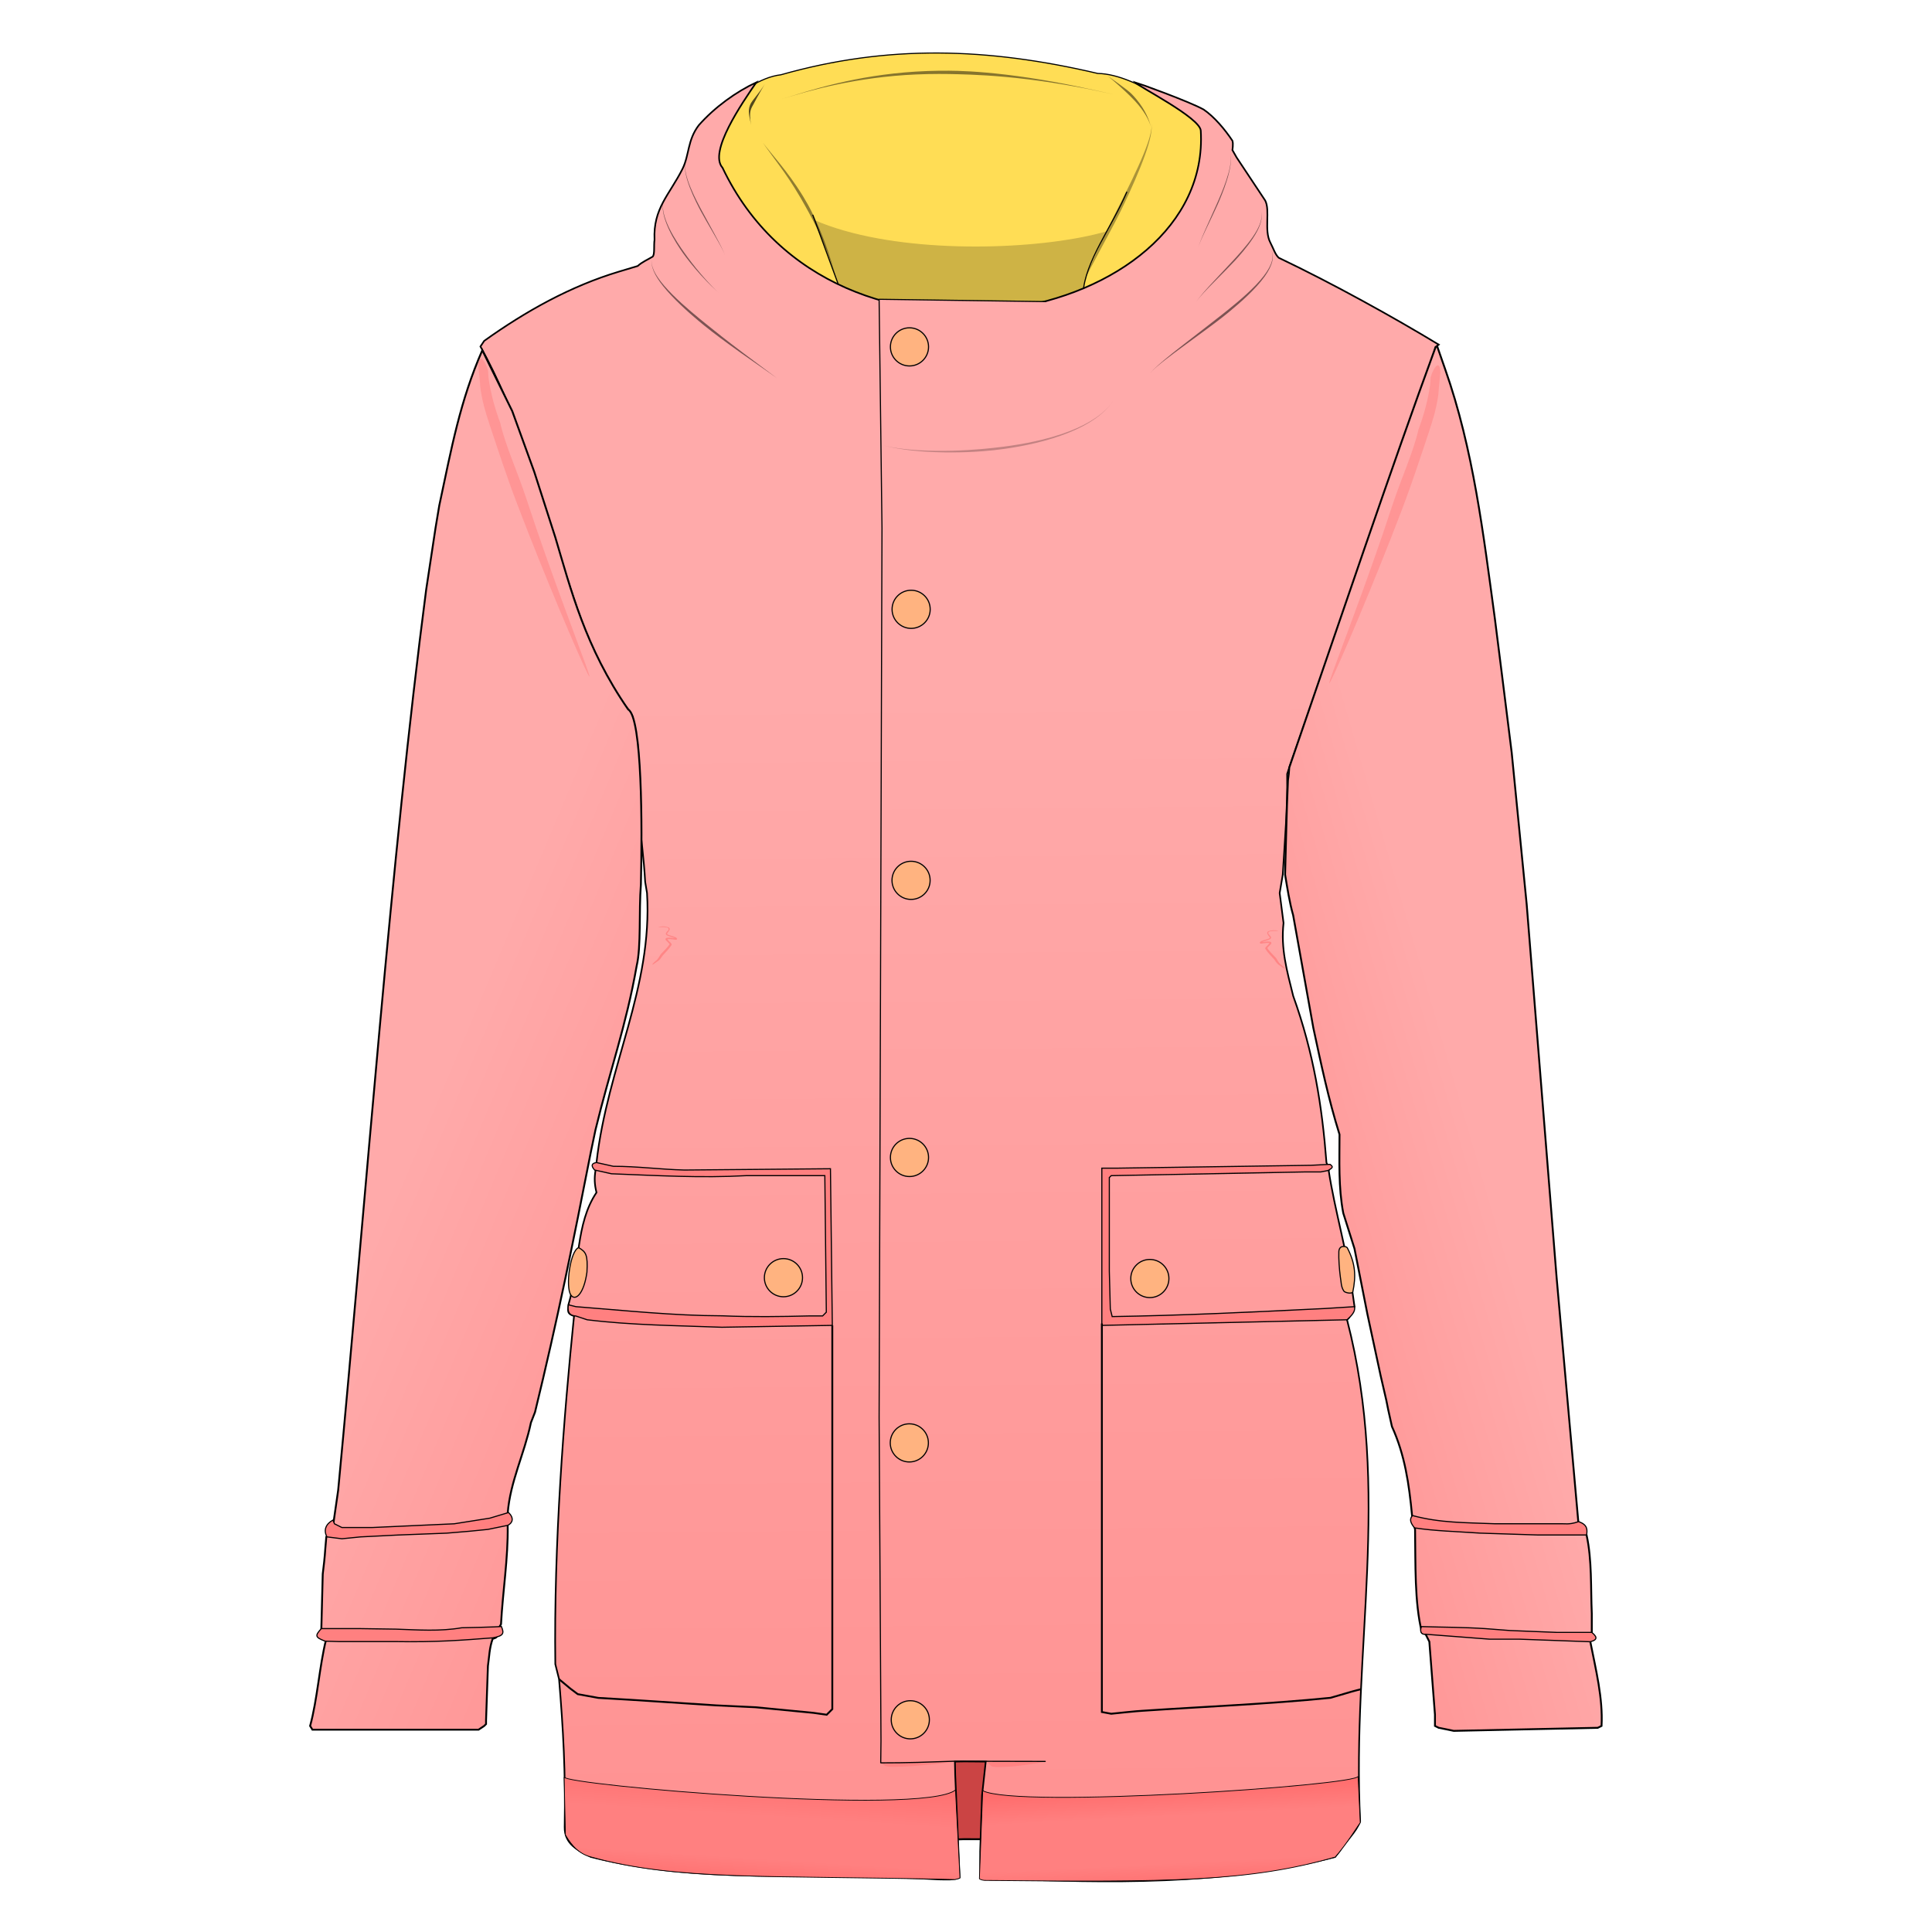
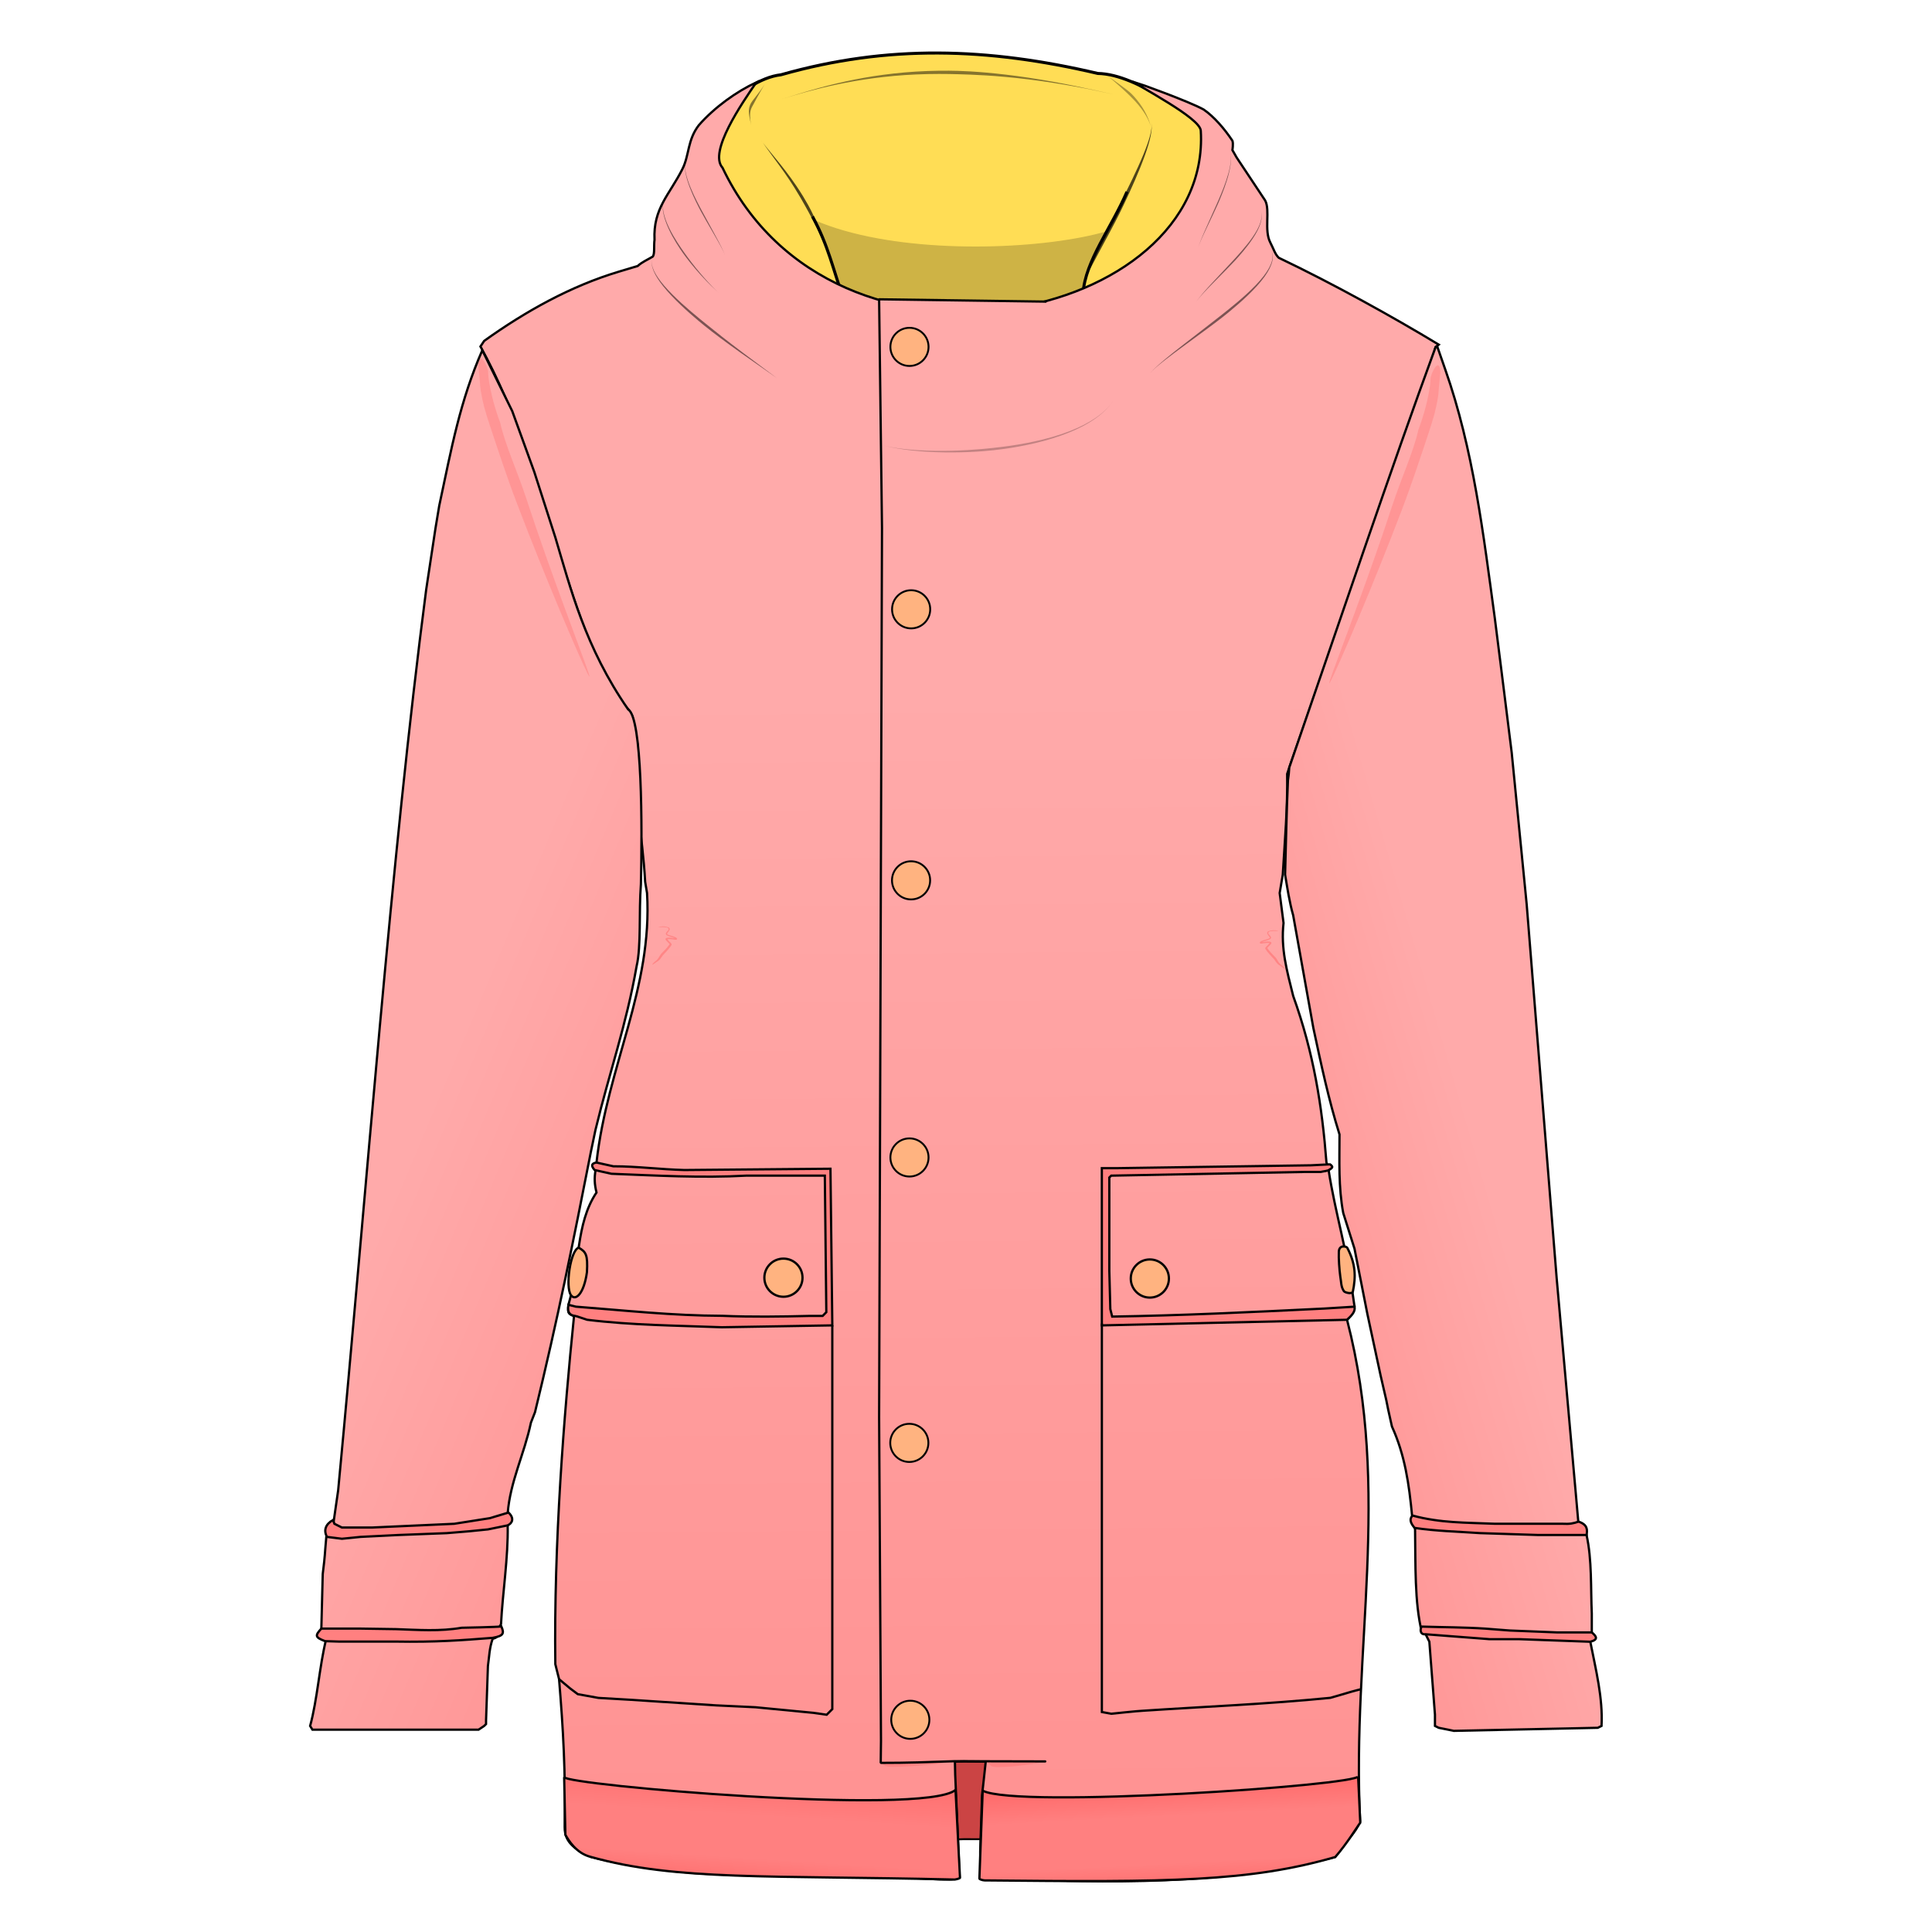
<svg xmlns="http://www.w3.org/2000/svg" xmlns:xlink="http://www.w3.org/1999/xlink" version="1.1" viewBox="0 0 256 256">
  <defs>
    <linearGradient id="linearGradient1114">
      <stop stop-color="#ff8080" offset="0" />
      <stop stop-color="#faa" offset="1" />
    </linearGradient>
    <linearGradient id="linearGradient1116" x1="135.59" x2="51.254" y1="194.71" y2="159.19" gradientUnits="userSpaceOnUse" xlink:href="#linearGradient1114" />
    <linearGradient id="linearGradient1118" x1="141.02" x2="200.68" y1="185.49" y2="168.14" gradientUnits="userSpaceOnUse" xlink:href="#linearGradient1114" />
    <linearGradient id="linearGradient1134" x1="145.9" x2="143.46" y1="358.51" y2="91.119" gradientUnits="userSpaceOnUse">
      <stop stop-color="#ff8080" offset="0" />
      <stop stop-color="#faa" offset="1" />
    </linearGradient>
    <linearGradient id="linearGradient1162" x1="97.404" x2="99.172" y1="254.67" y2="227.27" gradientUnits="userSpaceOnUse">
      <stop stop-color="#f55" offset="0" />
      <stop stop-color="#ff8080" offset=".313" />
      <stop stop-color="#ff8080" offset=".518" />
      <stop stop-color="#f55" offset="1" />
    </linearGradient>
    <linearGradient id="linearGradient1174" x1="156.09" x2="154.94" y1="254.67" y2="232.22" gradientUnits="userSpaceOnUse">
      <stop stop-color="#f55" offset="0" />
      <stop stop-color="#ff8080" offset=".348" />
      <stop stop-color="#ff8080" offset=".626" />
      <stop stop-color="#f55" offset="1" />
    </linearGradient>
  </defs>
  <style>svg { cursor: default; }</style>
  <g stroke="#000">
    <path d="m117.71 51.037 0.382 29.265-0.382 117.8 0.248 42.905-0.034 2.914 2.018 0.062c1.647-0.276 3.295-0.115 4.96-0.187l2.817-0.095 12.002 0.028 0.062-7.186v-185.2z" fill="#f55" stroke-width=".248px" />
    <path d="m104.69 26.636c7.993-1.389 32.496-8.84 50.365-0.941-8.022 7.471 18.768 7.957-28.225 19.427-21.453-1.702-16.414-7.466-22.14-18.487z" fill="#fd5" fill-rule="evenodd" stroke-width=".189" />
  </g>
  <path d="m100.09 21.752c-1.493 33.731 52.002 29.081 51.084 4.947 4.63 6.317-46.121 11.244-51.084-4.947z" fill-opacity=".271" fill-rule="evenodd" opacity=".713" />
-   <path d="m107.69 28.457 3.999 10.885c-9.878-1.3-14.241-11.332-20.533-18.311 0.986-2.918 6.799-10.479 12.324-11.124 14.143-4.013 27.325-3.615 41.978-0.175 5.449 0.104 12.498 6.031 17.123 9.15-5.56 10.391-12.2 19.408-19.07 19.976 0.262-4.237 3.809-8.753 5.814-13.447" fill="#fd5" stroke="#000" stroke-width=".148" />
+   <path d="m107.66 28.694c2.076 3.769 2.761 7.12 4.033 10.648-9.878-1.3-14.241-11.332-20.533-18.311 0.986-2.918 6.799-10.479 12.324-11.124 14.143-4.013 27.325-3.615 41.978-0.175 5.449 0.104 12.498 6.031 17.123 9.15-5.56 10.391-12.2 19.408-19.07 19.976 0.262-4.237 3.809-8.753 5.814-13.447" fill="#fd5" stroke="#000" stroke-width=".4" />
  <path d="m138.33 231.15c0.722 3.695 10.983 12.396 9.115 12.417-11.103 0.125-22.207 0.283-33.29 0.05-3.463-0.073 6.22-8.245 7.075-12.449" fill-opacity=".206" />
-   <path d="m159.49 14.514c1.385 0.943 2.783 2.585 3.81 4.131 0.143 0.388 0 1.24 0 1.24l0.558 0.979 3.786 5.704c0.689 1.316-0.176 3.937 0.679 5.571 0.433 0.828 0.636 1.573 1.119 2.018 7.191 3.431 15.128 7.833 21.201 11.508l-0.414 0.325-0.175 0.605-19.214 55.102-0.285 0.851c0.074 4.454-0.321 8.896-0.58 13.339l-0.412 2.445 0.512 3.967c-0.374 3.382 0.419 6.228 1.28 9.672 2.716 7.543 3.834 14.613 4.408 22.074 0.083 0.331 0.582 0.749 0.294 1.05 0.813 5.329 2.544 11.108 3.178 16.311l0.248 1.736-0.744 1.488-0.248 0.248c5.923 22.829 0.595 43.654 1.736 66.466-0.582 1.527-1.864 2.553-2.728 3.968l-0.585 0.744c-14.761 3.835-30.692 3.434-43.965 2.884-1.232 0.181-2.129 0.237-3.068-0.404v-3.224l0.248-7.44 0.487-4.449c-1.671-8e-3 -2.495-0.048-4.084-3e-3l0.037 1.724 0.583 13.64c-0.867 0.369-1.804 0.248-2.728 0.248-18.088-1.077-31.206 0.755-46.13-2.976-1.715-0.873-3.508-1.683-3.472-3.968 0.13-7.291-0.19-12.942-0.744-19.593l-0.496-1.984c-0.206-16.084 1.144-32.99 2.48-46.13-1.029-0.33-0.756-0.739-0.744-1.488 1.562-5.264 0.927-10.715 3.72-14.881-0.27-1.098-0.301-1.921-0.121-2.976l0.121-0.992c1.446-12.821 7.459-23.137 6.696-35.713l-0.248-1.488c-0.337-6.266-1.655-11.864-0.986-18.168-0.429-1.789-0.547-2.35-0.694-3.766l-0.532-0.879c-8.125-9.412-10.161-31.002-19.612-48.118l0.496-0.744c5.5-3.931 11.455-7.256 17.857-9.176l2.48-0.744c0.616-0.556 1.333-0.843 1.984-1.24 0.306-0.306 0.137-1.492 0.248-2.232-0.197-4.183 1.981-5.951 3.72-9.424 0.899-1.841 0.64-3.796 2.147-5.76 2.11-2.397 4.987-4.454 7.621-5.677-1.876 2.738-6.363 9.216-4.479 11.309 14.834 31.158 64.896 20.334 63.372-4.914-0.104-1.72-8.251-5.845-8.727-6.413 0.444 0.119 7.221 2.56 9.108 3.616z" fill="url(#linearGradient1134)" stroke="#000" stroke-width=".218" />
+   <path d="m159.49 14.514c1.385 0.943 2.783 2.585 3.81 4.131 0.143 0.388 0 1.24 0 1.24l0.558 0.979 3.786 5.704c0.689 1.316-0.176 3.937 0.679 5.571 0.433 0.828 0.636 1.573 1.119 2.018 7.191 3.431 15.128 7.833 21.201 11.508l-0.414 0.325-0.175 0.605-19.214 55.102-0.285 0.851c0.074 4.454-0.321 8.896-0.58 13.339l-0.412 2.445 0.512 3.967c-0.374 3.382 0.419 6.228 1.28 9.672 2.716 7.543 3.834 14.613 4.408 22.074 0.083 0.331 0.582 0.749 0.294 1.05 0.813 5.329 2.544 11.108 3.178 16.311l0.248 1.736-0.744 1.488-0.248 0.248c5.923 22.829 0.595 43.654 1.736 66.466-0.582 1.527-1.864 2.553-2.728 3.968l-0.585 0.744c-14.761 3.835-30.692 3.434-43.965 2.884-1.232 0.181-2.129 0.237-3.068-0.404v-3.224l0.248-7.44 0.487-4.449c-1.671-8e-3 -2.495-0.048-4.084-3e-3l0.037 1.724 0.583 13.64c-0.867 0.369-1.804 0.248-2.728 0.248-18.088-1.077-31.206 0.755-46.13-2.976-1.715-0.873-3.508-1.683-3.472-3.968 0.13-7.291-0.19-12.942-0.744-19.593l-0.496-1.984c-0.206-16.084 1.144-32.99 2.48-46.13-1.029-0.33-0.756-0.739-0.744-1.488 1.562-5.264 0.927-10.715 3.72-14.881-0.27-1.098-0.301-1.921-0.121-2.976l0.121-0.992c1.446-12.821 7.459-23.137 6.696-35.713l-0.248-1.488c-0.337-6.266-1.655-11.864-0.986-18.168-0.429-1.789-0.547-2.35-0.694-3.766l-0.532-0.879c-8.125-9.412-10.161-31.002-19.612-48.118l0.496-0.744c5.5-3.931 11.455-7.256 17.857-9.176l2.48-0.744c0.616-0.556 1.333-0.843 1.984-1.24 0.306-0.306 0.137-1.492 0.248-2.232-0.197-4.183 1.981-5.951 3.72-9.424 0.899-1.841 0.64-3.796 2.147-5.76 2.11-2.397 4.987-4.454 7.621-5.677-1.876 2.738-6.363 9.216-4.479 11.309 14.834 31.158 64.896 20.334 63.372-4.914-0.104-1.72-8.251-5.845-8.727-6.413 0.444 0.119 7.221 2.56 9.108 3.616z" fill="url(#linearGradient1134)" stroke="#000" stroke-width=".3" />
  <path d="m138.56 39.965-22.073-0.308 0.205 16.279 0.177 14.034" fill="#faa" />
  <path d="m87.207 122.83c0.34-0.082 0.876-0.15 1.415 0.076 0.231 0.201 0.058 0.344 3e-3 0.473-0.062 0.142-0.276 0.239-0.209 0.426 0.34 0.183 0.753 0.218 1.109 0.394 0.403 0.224 0.138 0.411-0.26 0.284-0.319-0.039-0.701-0.098-0.86 0.015 0.033-0.088 0.209 0.227 0.325 0.291 0.188 0.171 0.347 0.373 0.22 0.478-0.31 0.49-0.76 0.914-1.155 1.364-0.204 0.293-0.374 0.606-0.759 0.81-0.211 0.127-0.361 0.291-0.604 0.397 0.043-0.194 0.258-0.32 0.402-0.47 0.47-0.306 0.537-0.803 0.93-1.147 0.356-0.349 0.721-0.751 0.97-1.119-0.059-0.068-0.287-0.314-0.418-0.442-0.229-0.203-0.146-0.369 0.106-0.397 0.305-0.056 0.744 0.035 1.133 0.081-0.052 0.048-0.032 0.055-0.166-0.038-0.35-0.167-0.795-0.209-1.093-0.425-0.188-0.241 0.063-0.365 0.153-0.516 0.147-0.1 0.33-0.446-0.264-0.498-0.355-0.049-0.633 6e-3 -0.979-0.038z" fill="#ff2a2a" fill-opacity=".251" stroke-width=".017" />
-   <g stroke="#000">
-     <path d="m191.48 48.889c3.758 10.643 5.08 21.949 6.597 33.075l0.992 7.846 1.24 9.92 1.984 20.089 3.968 49.485 2.867 32.286c0.261 0.492 0.097 1.33 1.101 1.808 0.728 3.301 0.539 6.992 0.692 10.416v2.48l-0.196 1.24c0.735 3.742 1.682 7.472 1.488 11.16l-0.496 0.248-19.088 0.407-0.753-0.159-1.24-0.248-0.496-0.248v-1.488l-0.744-9.672-0.496-0.992-0.496-0.248c-0.988-4-0.828-9.033-0.9-13.64l-0.07-0.284c-0.161-0.754-0.284-0.88-0.331-1.579-0.4-4.165-0.944-7.989-2.666-11.778l-0.496-2.232-0.248-1.24-0.744-3.224-1.76-8.184-1.712-8.68-1.488-4.712c-0.657-3.445-0.496-6.901-0.496-10.416-1.454-4.643-2.454-9.387-3.472-14.136l-2.671-14.914c-0.5-1.769-0.767-3.582-1.069-5.392 0.131-4.381 0.174-7.944 0.379-12.491l0.108-0.856 0.067-0.839c6.293-18.263 13.701-40.241 19.389-55.707l0.202-0.128z" fill="url(#linearGradient1118)" stroke-width=".248px" />
-     <path d="m187.17 200.82c3.679 0.992 6.992 0.923 10.912 1.086h8.928c1.008 0.055 1.435-0.037 2.161-0.282 1.208 0.404 1.165 1.081 1.063 1.77h-6.448l-7.688-0.248c-2.938-0.205-5.921-0.272-8.659-0.692-0.487-0.58-0.763-1.141-0.27-1.634z" fill="#ff8080" stroke-width=".149" />
-     <path d="m210.92 216.3h-4.66c-0.248 0-6.2-0.248-6.2-0.248l-3.224-0.248c-2.934-0.196-5.526-0.175-8.465-0.271-0.183 0.248-0.287 1.102 0.528 1.015 2.946 0.232 5.681 0.429 8.494 0.653h3.968l9.363 0.339c1.133-0.29 0.784-0.751 0.196-1.24z" fill="#ff8080" stroke-width=".149" />
-     <path d="m44.201 201.69 0.61-4.243c3.797-40.09 6.98-83.466 11.656-119.29l1.24-8.184 0.496-2.976c1.661-7.783 2.745-13.81 5.704-20.585l3.968 8.065 2.92 8.055 2.791 8.68c2.041 6.823 3.939 14.541 9.652 22.795 1.861 1.081 1.867 15.562 1.685 23.151-0.285 3.697 0.053 8.232-0.565 10.846-1.377 7.878-3.575 13.938-5.452 21.697l-0.621 2.969c-2.284 11.665-4.437 22.339-7.393 34.45l-0.539 1.379c-0.89 4.221-2.753 7.804-3.08 12.023-1.01 1.946-24.239 3.81-23.075 1.169zm23.071 0.429c0.073 4.346-0.664 8.837-0.884 13.089-1.112 1.819-0.028 1.611-1.112 1.95-0.443 1.272-0.434 2.272-0.624 3.601l-0.248 7.192v0.496l-0.248 0.248-0.744 0.496-3.224-1e-5h-18.789l-0.307-0.496c0.954-3.45 1.239-7.944 2.115-11.449l-0.627-1.448 0.185-7.229c0.353-2.888 0.217-2.122 0.481-5.02" fill="url(#linearGradient1116)" stroke-width=".248px" />
-   </g>
-   <g stroke="#000">
-     <g fill="#ff8080" stroke-width=".149">
-       <path d="m44.315 201.91 0.992 0.496h3.968l10.912-0.496 4.712-0.744 2.48-0.744c0.796 0.737 0.522 1.412-0.108 1.696l-2.62 0.536-2.48 0.248-2.976 0.248-6.448 0.248-4.96 0.248-2.48 0.248-1.984-0.248c-0.487-0.918-0.141-1.718 0.798-2.232z" />
-       <path d="m66.431 215.51c-0.392 0.087-5.258 0.177-5.258 0.177-2.882 0.501-5.771 0.28-8.675 0.183l-4.96-0.074h-4.96c-0.837 0.929-0.872 1.143 0.496 1.665l1.81 0.056h7.455c5.449 0.096 8.937-0.181 12.936-0.493 1.46-0.259 1.558-0.587 1.156-1.514z" />
-       <path d="m179.48 173.14-3.968 0.248c-10.238 0.503-18.935 0.919-28.142 1.066l-0.248-0.992-0.131-5.034v-12.4l0.248-0.248 25.793-0.496h1.984c0.331-0.083 1.018-0.14 1.125-0.289 0 0 0.374-0.189 0.386-0.366 0.01-0.144-0.271-0.337-0.271-0.337-0.072 2e-3 -0.119 8e-3 -0.248 0l-2.297 0.117-25.728 0.379h-1.984v20.833l32.489-0.744c0.614-0.547 1.137-1.103 0.992-1.736z" />
-     </g>
+   <g stroke="#000" stroke-width=".3">
+     <path d="m191.48 48.889c3.758 10.643 5.08 21.949 6.597 33.075l0.992 7.846 1.24 9.92 1.984 20.089 3.968 49.485 2.867 32.286c0.261 0.492 0.097 1.33 1.101 1.808 0.728 3.301 0.539 6.992 0.692 10.416v2.48l-0.196 1.24c0.735 3.742 1.682 7.472 1.488 11.16l-0.496 0.248-19.088 0.407-0.753-0.159-1.24-0.248-0.496-0.248v-1.488l-0.744-9.672-0.496-0.992-0.496-0.248c-0.988-4-0.828-9.033-0.9-13.64l-0.07-0.284c-0.161-0.754-0.284-0.88-0.331-1.579-0.4-4.165-0.944-7.989-2.666-11.778l-0.496-2.232-0.248-1.24-0.744-3.224-1.76-8.184-1.712-8.68-1.488-4.712c-0.657-3.445-0.496-6.901-0.496-10.416-1.454-4.643-2.454-9.387-3.472-14.136l-2.671-14.914c-0.5-1.769-0.767-3.582-1.069-5.392 0.131-4.381 0.174-7.944 0.379-12.491l0.108-0.856 0.067-0.839c6.293-18.263 13.701-40.241 19.389-55.707l0.202-0.128z" fill="url(#linearGradient1118)" />
+     <path d="m187.17 200.82c3.679 0.992 6.992 0.923 10.912 1.086h8.928c1.008 0.055 1.435-0.037 2.161-0.282 1.208 0.404 1.165 1.081 1.063 1.77h-6.448l-7.688-0.248c-2.938-0.205-5.921-0.272-8.659-0.692-0.487-0.58-0.763-1.141-0.27-1.634z" fill="#ff8080" />
+     <path d="m210.92 216.3h-4.66c-0.248 0-6.2-0.248-6.2-0.248l-3.224-0.248c-2.934-0.196-5.526-0.175-8.465-0.271-0.183 0.248-0.287 1.102 0.528 1.015 2.946 0.232 5.681 0.429 8.494 0.653h3.968l9.363 0.339c1.133-0.29 0.784-0.751 0.196-1.24z" fill="#ff8080" />
+     <path d="m44.201 201.69 0.61-4.243c3.797-40.09 6.98-83.466 11.656-119.29l1.24-8.184 0.496-2.976c1.661-7.783 2.745-13.81 5.704-20.585l3.968 8.065 2.92 8.055 2.791 8.68c2.041 6.823 3.939 14.541 9.652 22.795 1.861 1.081 1.867 15.562 1.685 23.151-0.285 3.697 0.053 8.232-0.565 10.846-1.377 7.878-3.575 13.938-5.452 21.697l-0.621 2.969c-2.284 11.665-4.437 22.339-7.393 34.45l-0.539 1.379c-0.89 4.221-2.753 7.804-3.08 12.023-1.01 1.946-24.239 3.81-23.075 1.169zm23.071 0.429c0.073 4.346-0.664 8.837-0.884 13.089-1.112 1.819-0.028 1.611-1.112 1.95-0.443 1.272-0.434 2.272-0.624 3.601l-0.248 7.192v0.496l-0.248 0.248-0.744 0.496-3.224-1e-5h-18.789l-0.307-0.496c0.954-3.45 1.239-7.944 2.115-11.449l-0.627-1.448 0.185-7.229c0.353-2.888 0.217-2.122 0.481-5.02" fill="url(#linearGradient1116)" />
    <g>
-       <path d="m180.31 223.84s-0.94 0.219-1.236 0.318c-0.296 0.099-2.791 0.813-2.791 0.813-8.283 0.827-16.571 1.158-24.893 1.716-0.427 0-4.147 0.394-4.147 0.394l-1.24-0.23v-51.481" fill="none" stroke-width=".248px" />
-       <path d="m74.076 222.5 1.488 1.24 0.992 0.744 2.728 0.496 4.216 0.248 11.408 0.744 5.208 0.248 7.688 0.744 1.736 0.248 0.744-0.744v-50.842" fill="none" stroke-width=".248px" />
-       <path d="m76.308 174.38 1.488 0.496c5.933 0.73 11.893 0.763 17.857 0.992l14.633-0.248-0.247-20.756-19.346 0.171c-3.166-0.078-6.268-0.496-9.424-0.496l-2.232-0.496c-0.589 0.096-0.807 0.364-0.248 0.992l2.232 0.496c5.98 0.233 11.865 0.581 17.857 0.248h10.416l0.197 18.091-0.488 0.496h-1.736c-3.876 0.096-7.699 0.153-11.569-0.013-6.543-0.018-12.962-0.719-19.388-1.213l-0.992-0.248c-0.194 1.09 0.265 1.441 0.992 1.488z" fill="#ff8080" stroke-width=".149" />
-     </g>
-     <g fill="#ffb380">
-       <path d="m75.644 171.6c0.6 0.866 1.734-0.156 2.129-3.036 0.126-2.299-0.122-2.678-1.098-3.246-1.111 0.381-1.779 5.203-1.031 6.282z" stroke-width=".149" />
-       <circle cx="103.81" cy="169.3" r="2.527" fill-rule="evenodd" stroke-dashoffset="5.544" stroke-linecap="round" stroke-linejoin="round" stroke-width=".15" style="paint-order:fill markers stroke" />
-       <circle cx="152.36" cy="169.41" r="2.527" fill-rule="evenodd" stroke-dashoffset="5.544" stroke-linecap="round" stroke-linejoin="round" stroke-width=".15" style="paint-order:fill markers stroke" />
-       <path d="m179.26 171.16c-0.124 0.351-1.06 0.119-1.189-0.077-0.409-0.623-0.334-1.185-0.477-1.942-0.123-0.911-0.231-2.371-0.191-3.285 0.041-0.96 1.002-0.7 1.111-0.533 1.131 2.159 1.157 3.838 0.746 5.838z" stroke-width=".149" />
+       <g fill="#ff8080">
+         <path d="m44.315 201.91 0.992 0.496h3.968l10.912-0.496 4.712-0.744 2.48-0.744c0.796 0.737 0.522 1.412-0.108 1.696l-2.62 0.536-2.48 0.248-2.976 0.248-6.448 0.248-4.96 0.248-2.48 0.248-1.984-0.248c-0.487-0.918-0.141-1.718 0.798-2.232z" />
+         <path d="m66.431 215.51c-0.392 0.087-5.258 0.177-5.258 0.177-2.882 0.501-5.771 0.28-8.675 0.183l-4.96-0.074h-4.96c-0.837 0.929-0.872 1.143 0.496 1.665l1.81 0.056h7.455c5.449 0.096 8.937-0.181 12.936-0.493 1.46-0.259 1.558-0.587 1.156-1.514z" />
+         <path d="m179.48 173.14-3.968 0.248c-10.238 0.503-18.935 0.919-28.142 1.066l-0.248-0.992-0.131-5.034v-12.4l0.248-0.248 25.793-0.496h1.984c0.331-0.083 1.018-0.14 1.125-0.289 0 0 0.374-0.189 0.386-0.366 0.01-0.144-0.271-0.337-0.271-0.337-0.072 2e-3 -0.119 8e-3 -0.248 0l-2.297 0.117-25.728 0.379h-1.984v20.833l32.489-0.744c0.614-0.547 1.137-1.103 0.992-1.736z" />
+       </g>
+       <g>
+         <path d="m180.31 223.84s-0.94 0.219-1.236 0.318c-0.296 0.099-2.791 0.813-2.791 0.813-8.283 0.827-16.571 1.158-24.893 1.716-0.427 0-4.147 0.394-4.147 0.394l-1.24-0.23v-51.481" fill="none" />
+         <path d="m74.076 222.5 1.488 1.24 0.992 0.744 2.728 0.496 4.216 0.248 11.408 0.744 5.208 0.248 7.688 0.744 1.736 0.248 0.744-0.744v-50.842" fill="none" />
+         <path d="m76.308 174.38 1.488 0.496c5.933 0.73 11.893 0.763 17.857 0.992l14.633-0.248-0.247-20.756-19.346 0.171c-3.166-0.078-6.268-0.496-9.424-0.496l-2.232-0.496c-0.589 0.096-0.807 0.364-0.248 0.992l2.232 0.496c5.98 0.233 11.865 0.581 17.857 0.248h10.416l0.197 18.091-0.488 0.496h-1.736c-3.876 0.096-7.699 0.153-11.569-0.013-6.543-0.018-12.962-0.719-19.388-1.213l-0.992-0.248c-0.194 1.09 0.265 1.441 0.992 1.488z" fill="#ff8080" />
+       </g>
+       <g fill="#ffb380">
+         <path d="m75.644 171.6c0.6 0.866 1.734-0.156 2.129-3.036 0.126-2.299-0.122-2.678-1.098-3.246-1.111 0.381-1.779 5.203-1.031 6.282z" />
+         <circle cx="103.81" cy="169.3" r="2.527" fill-rule="evenodd" stroke-dashoffset="5.544" stroke-linecap="round" stroke-linejoin="round" style="paint-order:fill markers stroke" />
+         <circle cx="152.36" cy="169.41" r="2.527" fill-rule="evenodd" stroke-dashoffset="5.544" stroke-linecap="round" stroke-linejoin="round" style="paint-order:fill markers stroke" />
+         <path d="m179.26 171.16c-0.124 0.351-1.06 0.119-1.189-0.077-0.409-0.623-0.334-1.185-0.477-1.942-0.123-0.911-0.231-2.371-0.191-3.285 0.041-0.96 1.002-0.7 1.111-0.533 1.131 2.159 1.157 3.838 0.746 5.838z" />
+       </g>
    </g>
  </g>
  <g fill="#ff2a2a" fill-opacity=".251">
    <path d="m64.677 49.124c0.005 0.273 0.024 0.604 0.064 0.999 0.293 2.039 0.833 4.01 1.552 5.931 0.662 2.976 2.283 6.427 3.488 10.127 0.416 1.273 0.84 2.544 1.274 3.811 3.408 9.967 7.235 19.574 7.047 19.653-0.189 0.079-4.314-9.404-8.173-19.24-0.493-1.255-0.98-2.516-1.455-3.763-1.386-3.637-2.557-7.242-3.543-10.195-0.66-1.98-0.987-3.178-1.215-4.593-0.074-0.46-0.12-0.895-0.131-1.297l-0.198-2.037c0.019-1.859 0.885-0.835 1.29 0.604z" opacity=".632" stroke-width=".197" />
    <path d="m189.56 50.013c-5e-3 0.273-0.024 0.604-0.064 0.999-0.293 2.039-0.832 4.01-1.551 5.931-0.662 2.976-2.283 6.427-3.488 10.127-0.416 1.273-0.84 2.544-1.274 3.811-3.408 9.967-7.235 19.574-7.047 19.653 0.189 0.079 4.314-9.404 8.173-19.24 0.493-1.255 0.98-2.516 1.455-3.763 1.386-3.637 2.557-7.242 3.543-10.195 0.66-1.98 0.987-3.178 1.215-4.593 0.074-0.46 0.12-0.895 0.131-1.297l0.198-2.037c-0.019-1.859-0.885-0.835-1.29 0.604z" opacity=".632" stroke-width=".197" />
    <path d="m126.43 233.43c-7e-3 0.053-2.71 0.355-4.902 0.537-0.28 0.023-0.56 0.045-0.836 0.064-0.806 0.057-1.582 0.064-2.22 0.076-0.428 8e-3 -0.679-5e-3 -0.957-0.06-0.09-0.018-0.173-0.04-0.246-0.069l-0.571-0.388c1.993-0.03 7.423-0.147 9.733-0.159z" opacity=".632" stroke-width=".045" />
    <path d="m138.5 233.4c-6e-3 0.053-1.992 0.42-3.753 0.602-0.225 0.023-0.45 0.045-0.672 0.064-0.648 0.057-1.271 0.064-1.784 0.076-0.344 8e-3 -0.545-5e-3 -0.769-0.06-0.073-0.018-0.139-0.04-0.198-0.069l-0.56-0.6c2.34 8e-3 6.213-0.01 7.737-0.013z" opacity=".632" stroke-width=".041" />
  </g>
-   <path d="m138.56 39.965-22.073-0.308 0.382 30.313-0.382 117.8 0.248 42.905-0.034 2.914c3.454 8e-3 6.44-0.107 9.795-0.22l12.002 0.028" fill="none" stroke="#000" stroke-linecap="round" stroke-linejoin="bevel" stroke-width=".149" />
-   <g fill-rule="evenodd">
-     <path d="m143.63 37.379c0.049-0.147 0.138-0.365 0.294-0.695 0.118-0.251 0.27-0.556 0.462-0.93 0.345-0.671 0.78-1.483 1.296-2.442 1.068-1.983 2.017-3.739 2.646-5.002 0.175-0.353 0.394-0.802 0.636-1.312 0.853-1.795 1.995-4.322 2.753-6.448 0.361-1.013 0.609-1.857 0.749-2.543 0.081-0.392 0.122-0.712 0.136-0.975 0.018-0.342-0.01-0.57-0.047-0.728 0.036 0.158 0.054 0.388 0.017 0.726-0.029 0.26-0.089 0.574-0.19 0.958-0.178 0.67-0.468 1.495-0.874 2.482-0.858 2.089-2.08 4.531-2.978 6.316-0.259 0.514-0.473 0.938-0.653 1.3-0.415 0.835-1.694 3.487-2.45 5.098-0.464 0.989-0.845 1.824-1.145 2.521-0.167 0.388-0.295 0.702-0.396 0.962-0.134 0.345-0.206 0.561-0.256 0.712z" opacity=".334" />
-     <path d="m110.92 37.264c-0.398-1.432-1.072-3.442-1.995-5.55-0.9-2.055-1.725-3.506-2.19-4.347-0.38-0.688-0.853-1.522-1.472-2.507-0.891-1.418-1.731-2.586-2.574-3.726-0.948-1.283-1.598-2.19-1.9-2.657 0.401 0.618 0.881 1.18 2.018 2.565 0.892 1.087 1.805 2.243 2.743 3.632 0.646 0.958 1.162 1.819 1.538 2.499 0.455 0.822 1.229 2.391 2.024 4.465 0.854 2.228 1.391 4.122 1.809 5.626z" opacity=".439" />
-     <path d="m146.59 9.943c0.74 0.505 2.56 2.183 3.092 2.714 0.176 0.175 0.42 0.415 0.689 0.705 1.215 1.307 1.901 2.542 2.179 3.59-0.286-1.079-0.76-2.332-1.956-3.785-0.256-0.311-0.496-0.569-0.675-0.747-0.544-0.542-2.589-1.971-3.329-2.476z" opacity=".486" />
-     <path d="m101.35 11.12c-0.211 0.345-0.885 1.528-1.093 1.904-0.216 0.391-0.349 0.666-0.425 0.801-0.046 0.082-0.114 0.196-0.174 0.312-0.068 0.129-0.132 0.271-0.18 0.434-0.044 0.15-0.073 0.313-0.085 0.505-0.029 0.466 0.056 1.09 0.145 1.531-0.086-0.426-0.246-1.061-0.294-1.528-0.021-0.2-0.024-0.38-0.007-0.554 0.019-0.192 0.061-0.364 0.117-0.521 0.05-0.142 0.111-0.268 0.162-0.359 0.092-0.164 0.263-0.383 0.553-0.75 0.439-0.555 0.928-1.195 1.284-1.777z" opacity=".679" />
+   <path d="m138.56 39.965-22.073-0.308 0.382 30.313-0.382 117.8 0.248 42.905-0.034 2.914c3.454 8e-3 6.44-0.107 9.795-0.22l12.002 0.028" fill="none" stroke="#000" stroke-linecap="round" stroke-linejoin="bevel" stroke-width=".3" />
+   <g fill-rule="evenodd" opacity=".699">
+     <path d="m143.63 37.379c0.049-0.147 0.138-0.365 0.294-0.695 0.118-0.251 0.27-0.556 0.462-0.93 0.345-0.671 0.78-1.483 1.296-2.442 1.068-1.983 2.017-3.739 2.646-5.002 0.175-0.353 0.394-0.802 0.636-1.312 0.853-1.795 1.995-4.322 2.753-6.448 0.361-1.013 0.609-1.857 0.749-2.543 0.081-0.392 0.122-0.712 0.136-0.975 0.018-0.342-0.01-0.57-0.047-0.728 0.036 0.158 0.054 0.388 0.017 0.726-0.029 0.26-0.089 0.574-0.19 0.958-0.178 0.67-0.468 1.495-0.874 2.482-0.858 2.089-2.08 4.531-2.978 6.316-0.259 0.514-0.473 0.938-0.653 1.3-0.415 0.835-1.694 3.487-2.45 5.098-0.464 0.989-0.845 1.824-1.145 2.521-0.167 0.388-0.295 0.702-0.396 0.962-0.134 0.345-0.206 0.561-0.256 0.712z" opacity="1" />
+     <path d="m110.92 37.264c-0.398-1.432-1.072-3.442-1.995-5.55-0.9-2.055-1.725-3.506-2.19-4.347-0.38-0.688-0.853-1.522-1.472-2.507-0.891-1.418-1.731-2.586-2.574-3.726-0.948-1.283-1.598-2.19-1.9-2.657 0.401 0.618 0.881 1.18 2.018 2.565 0.892 1.087 1.805 2.243 2.743 3.632 0.646 0.958 1.162 1.819 1.538 2.499 0.455 0.822 1.229 2.391 2.024 4.465 0.854 2.228 1.391 4.122 1.809 5.626z" opacity="1" />
+     <path d="m146.59 9.943c0.74 0.505 2.56 2.183 3.092 2.714 0.176 0.175 0.42 0.415 0.689 0.705 1.215 1.307 1.901 2.542 2.179 3.59-0.286-1.079-0.76-2.332-1.956-3.785-0.256-0.311-0.496-0.569-0.675-0.747-0.544-0.542-2.589-1.971-3.329-2.476z" opacity=".486" style="" />
+     <path d="m101.35 11.12c-0.211 0.345-0.885 1.528-1.093 1.904-0.216 0.391-0.349 0.666-0.425 0.801-0.046 0.082-0.114 0.196-0.174 0.312-0.068 0.129-0.132 0.271-0.18 0.434-0.044 0.15-0.073 0.313-0.085 0.505-0.029 0.466 0.056 1.09 0.145 1.531-0.086-0.426-0.246-1.061-0.294-1.528-0.021-0.2-0.024-0.38-0.007-0.554 0.019-0.192 0.061-0.364 0.117-0.521 0.05-0.142 0.111-0.268 0.162-0.359 0.092-0.164 0.263-0.383 0.553-0.75 0.439-0.555 0.928-1.195 1.284-1.777z" opacity=".679" style="" />
  </g>
-   <g fill="#ffb380" fill-rule="evenodd" stroke="#000" stroke-dashoffset="5.544" stroke-linecap="round" stroke-linejoin="round" stroke-width=".15">
+   <g fill="#ffb380" fill-rule="evenodd" stroke="#000" stroke-dashoffset="5.544" stroke-linecap="round" stroke-linejoin="round" stroke-width=".25">
    <circle cx="120.51" cy="45.963" r="2.527" style="paint-order:fill markers stroke" />
    <circle cx="120.73" cy="80.737" r="2.527" style="paint-order:fill markers stroke" />
    <circle cx="120.72" cy="116.65" r="2.527" style="paint-order:fill markers stroke" />
    <circle cx="120.51" cy="153.37" r="2.527" style="paint-order:fill markers stroke" />
    <circle cx="120.49" cy="191.19" r="2.527" style="paint-order:fill markers stroke" />
    <circle cx="120.62" cy="227.88" r="2.527" style="paint-order:fill markers stroke" />
  </g>
  <path d="m169.44 123.34c-0.34-0.082-0.876-0.15-1.415 0.076-0.231 0.201-0.058 0.344-3e-3 0.473 0.062 0.142 0.276 0.239 0.209 0.426-0.34 0.183-0.753 0.218-1.109 0.394-0.403 0.224-0.138 0.411 0.26 0.284 0.319-0.039 0.701-0.098 0.86 0.015-0.033-0.088-0.209 0.227-0.325 0.291-0.188 0.171-0.347 0.373-0.22 0.478 0.31 0.49 0.76 0.914 1.155 1.364 0.204 0.293 0.374 0.606 0.759 0.81 0.211 0.127 0.361 0.291 0.604 0.397-0.043-0.194-0.258-0.32-0.402-0.47-0.47-0.306-0.537-0.803-0.93-1.147-0.356-0.349-0.721-0.751-0.97-1.119 0.059-0.068 0.287-0.314 0.418-0.442 0.229-0.203 0.146-0.369-0.106-0.397-0.305-0.056-0.744 0.035-1.133 0.081 0.052 0.048 0.033 0.055 0.166-0.038 0.35-0.167 0.795-0.209 1.093-0.425 0.188-0.241-0.063-0.365-0.153-0.516-0.147-0.1-0.33-0.446 0.264-0.498 0.355-0.049 0.633 6e-3 0.979-0.038z" fill="#ff2a2a" fill-opacity=".251" stroke-width=".017" />
  <g fill-rule="evenodd">
    <g>
      <path d="m158.74 32.847c0.193-0.58 0.534-1.362 1.232-2.824 0.54-1.133 1.122-2.353 1.399-2.984 0.064-0.146 0.141-0.323 0.224-0.521 0.393-0.933 0.925-2.287 1.239-3.558 0.146-0.591 0.234-1.116 0.268-1.583 0.045-0.625-0.013-1.051-0.08-1.339 0.066 0.287 0.116 0.717 0.056 1.337-0.044 0.464-0.144 0.985-0.303 1.569-0.341 1.26-0.897 2.593-1.299 3.522-0.084 0.194-0.163 0.374-0.226 0.518-0.276 0.629-0.831 1.861-1.343 3.007-0.681 1.524-0.958 2.229-1.166 2.854z" opacity=".514" />
      <path d="m158.49 39.998c0.182-0.262 0.484-0.64 1.018-1.218 0.402-0.435 0.867-0.91 1.401-1.448 1.062-1.069 2.205-2.222 2.756-2.823 0.127-0.139 0.28-0.308 0.446-0.497 0.785-0.892 1.853-2.192 2.488-3.411 0.295-0.568 0.474-1.072 0.545-1.518 0.094-0.598-0.021-1.004-0.152-1.277 0.132 0.274 0.232 0.683 0.118 1.271-0.085 0.438-0.279 0.93-0.589 1.482-0.667 1.189-1.757 2.447-2.551 3.328-0.166 0.184-0.322 0.354-0.448 0.492-0.549 0.599-1.659 1.779-2.689 2.88-0.519 0.555-0.968 1.044-1.356 1.493-0.522 0.603-0.8 0.977-0.986 1.246z" opacity=".514" />
      <path d="m152.45 49.367c0.339-0.354 0.899-0.864 1.891-1.642 0.746-0.585 1.609-1.225 2.602-1.949 1.972-1.439 4.097-2.993 5.124-3.807 0.238-0.188 0.523-0.418 0.833-0.674 1.466-1.21 3.469-2.977 4.662-4.637 0.555-0.773 0.893-1.459 1.027-2.067 0.076-0.347 0.083-0.649 0.041-0.915-0.054-0.346-0.186-0.614-0.32-0.816 0.135 0.203 0.26 0.474 0.301 0.819 0.032 0.264 0.013 0.562-0.076 0.899-0.156 0.59-0.514 1.252-1.087 1.995-1.235 1.601-3.259 3.298-4.739 4.487-0.31 0.249-0.6 0.479-0.835 0.665-1.023 0.811-3.104 2.416-5.034 3.914-0.973 0.755-1.814 1.421-2.543 2.032-0.978 0.82-1.5 1.331-1.848 1.694z" opacity=".514" />
      <path d="m96.065 33.791c-0.252-0.623-0.594-1.334-1.427-2.859-0.627-1.148-1.305-2.381-1.642-3.01-0.077-0.144-0.173-0.323-0.276-0.518-0.489-0.928-1.164-2.259-1.578-3.517-0.192-0.584-0.313-1.104-0.367-1.567-0.072-0.62-0.011-1.049 0.07-1.337-0.081 0.288-0.152 0.714-0.096 1.339 0.042 0.467 0.15 0.993 0.329 1.585 0.385 1.273 1.035 2.629 1.515 3.563 0.102 0.198 0.195 0.375 0.273 0.521 0.338 0.631 1.044 1.85 1.701 2.981 0.848 1.46 1.262 2.238 1.497 2.819z" opacity=".514" />
      <path d="m95.194 38.759c-0.369-0.322-1.191-1.122-2.293-2.415-1.014-1.189-1.747-2.187-2.278-2.936-0.104-0.147-0.229-0.324-0.365-0.523-0.654-0.955-1.5-2.297-2.002-3.632-0.23-0.611-0.365-1.158-0.411-1.644-0.062-0.651 0.045-1.1 0.169-1.398-0.124 0.297-0.243 0.743-0.2 1.4 0.032 0.491 0.151 1.046 0.367 1.669 0.469 1.357 1.291 2.735 1.936 3.701 0.135 0.202 0.259 0.38 0.363 0.528 0.512 0.723 1.324 1.764 2.349 2.898 1.158 1.281 1.979 2.014 2.366 2.351z" opacity=".514" />
      <path d="m102.95 50.107c0.264 0.194-3.189-2.368-4.539-3.388-2.261-1.707-3.539-2.731-4.866-3.802-0.228-0.184-0.505-0.408-0.806-0.655-1.446-1.184-3.39-2.841-4.742-4.42-0.622-0.726-1.06-1.367-1.326-1.929-0.152-0.321-0.241-0.601-0.283-0.846-0.055-0.32-0.029-0.566 0.022-0.749-0.051 0.183-0.085 0.428-0.042 0.752 0.033 0.249 0.111 0.535 0.251 0.866 0.246 0.58 0.663 1.244 1.266 1.998 1.305 1.633 3.226 3.362 4.657 4.564 0.301 0.253 0.575 0.478 0.805 0.663 1.155 0.933 2.833 2.19 4.962 3.697 2.2 1.557 3.987 2.767 4.641 3.249z" opacity=".514" />
      <path d="m116.98 59.002c0.586 0.16 1.549 0.391 3.045 0.589 1.129 0.149 2.44 0.262 3.903 0.319 3.143 0.121 5.959-0.059 7.776-0.258 0.379-0.041 0.832-0.096 1.338-0.167 2.44-0.34 5.752-0.995 8.703-2.208 1.347-0.553 2.475-1.165 3.397-1.819 1.236-0.876 1.927-1.707 2.342-2.327-0.415 0.621-1.125 1.438-2.374 2.282-0.932 0.63-2.068 1.212-3.418 1.732-2.964 1.143-6.256 1.725-8.691 2.04-0.504 0.065-0.956 0.117-1.332 0.158-1.847 0.202-4.562 0.44-7.738 0.396-1.459-0.02-2.771-0.098-3.9-0.216-1.492-0.156-2.472-0.363-3.053-0.521z" opacity=".236" />
      <path d="m147.43 12.486c-2.75-0.634-6.793-1.429-11.139-1.965-4.319-0.533-7.439-0.633-9.364-0.687-1.446-0.04-3.365-0.066-5.585 0.033-7.807 0.346-14.016 2.083-17.809 3.288 3.841-1.221 9.878-3.173 17.789-3.666 2.224-0.139 4.172-0.139 5.618-0.098 1.886 0.053 5.121 0.268 9.382 0.91 4.429 0.668 8.27 1.53 11.109 2.184z" opacity=".476" />
    </g>
-     <path d="m74.918 243.12c0.366 0.635 1.383 2.443 3.35 2.924 11.337 3.189 23.698 2.416 48.244 3.007 0.312-0.056 0.713-0.155 0.691-0.254l-0.593-11.613c-4.35 3.47-51.857-0.685-51.856-1.711z" fill="url(#linearGradient1162)" stroke="#000" stroke-width=".099" />
-     <path d="m180.24 241.52c-0.402 0.51-1.727 2.746-3.317 4.548-11.337 3.276-21.911 3.347-46.457 3.095-0.29-0.012-0.713-0.155-0.691-0.254l0.437-11.635c4.607 2.4 49.766-0.701 49.746-1.907z" fill="url(#linearGradient1174)" stroke="#000" stroke-width=".099" />
+     <path d="m74.918 243.12c0.366 0.635 1.383 2.443 3.35 2.924 11.337 3.189 23.698 2.416 48.244 3.007 0.312-0.056 0.713-0.155 0.691-0.254l-0.593-11.613c-4.35 3.47-51.857-0.685-51.856-1.711z" fill="url(#linearGradient1162)" stroke="#000" stroke-width=".3" />
+     <path d="m180.24 241.52c-0.402 0.51-1.727 2.746-3.317 4.548-11.337 3.276-21.911 3.347-46.457 3.095-0.29-0.012-0.713-0.155-0.691-0.254l0.437-11.635c4.607 2.4 49.766-0.701 49.746-1.907z" fill="url(#linearGradient1174)" stroke="#000" stroke-width=".3" />
  </g>
  <style>svg { cursor: default; }</style>
  <style>svg { cursor: default; }</style>
  <style>svg { cursor: default; }</style>
  <style>svg { cursor: default; }</style>
  <style>svg { cursor: default; }</style>
  <style>svg { cursor: default; }</style>
  <style>svg { cursor: default; }</style>
  <style>svg { cursor: default;}</style>
  <style>svg { cursor: default; }</style>
  <style>svg { cursor: default; }</style>
  <style>svg { cursor: default;}</style>
</svg>
